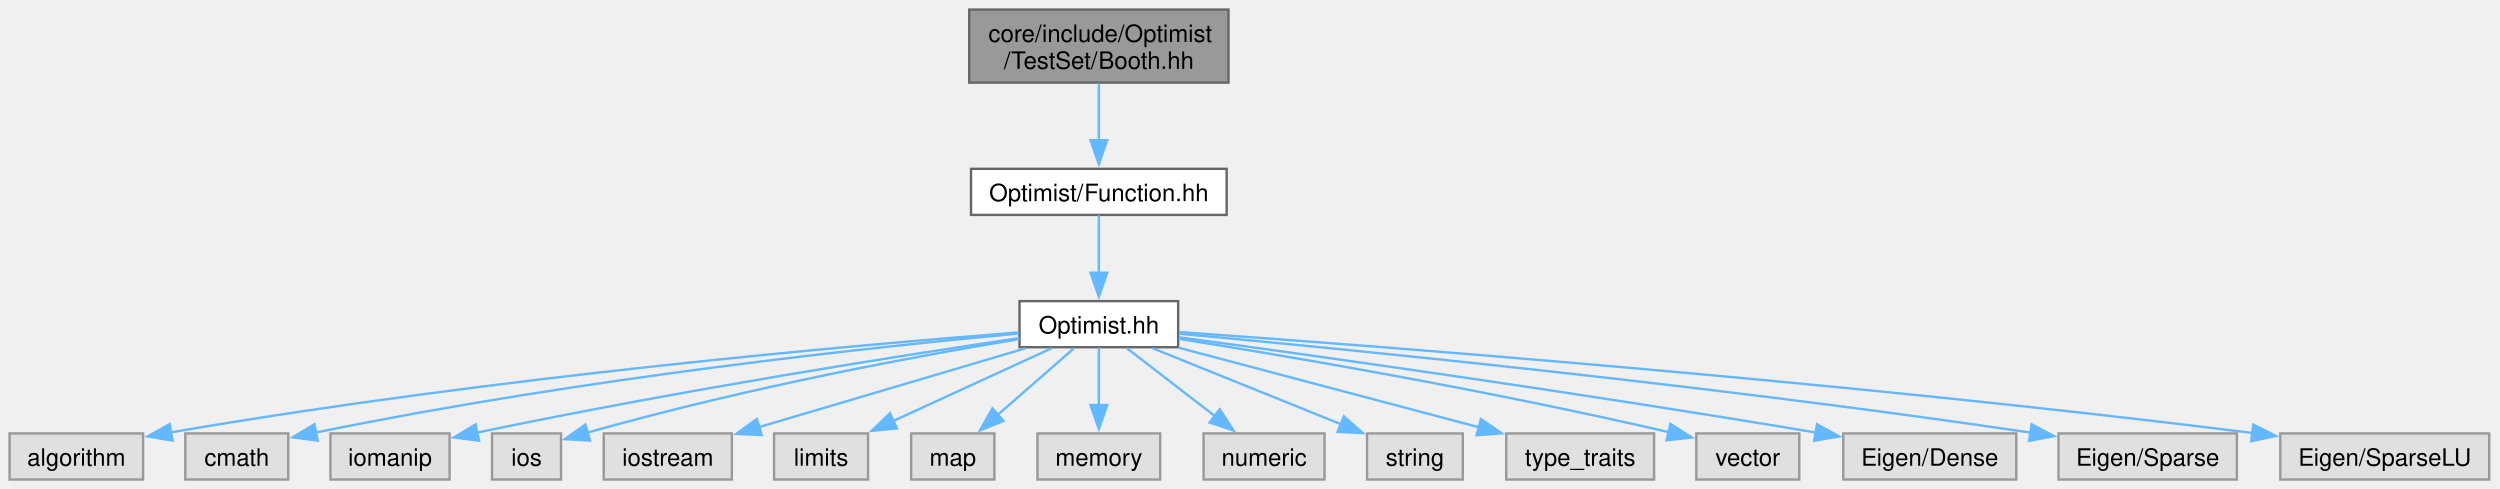
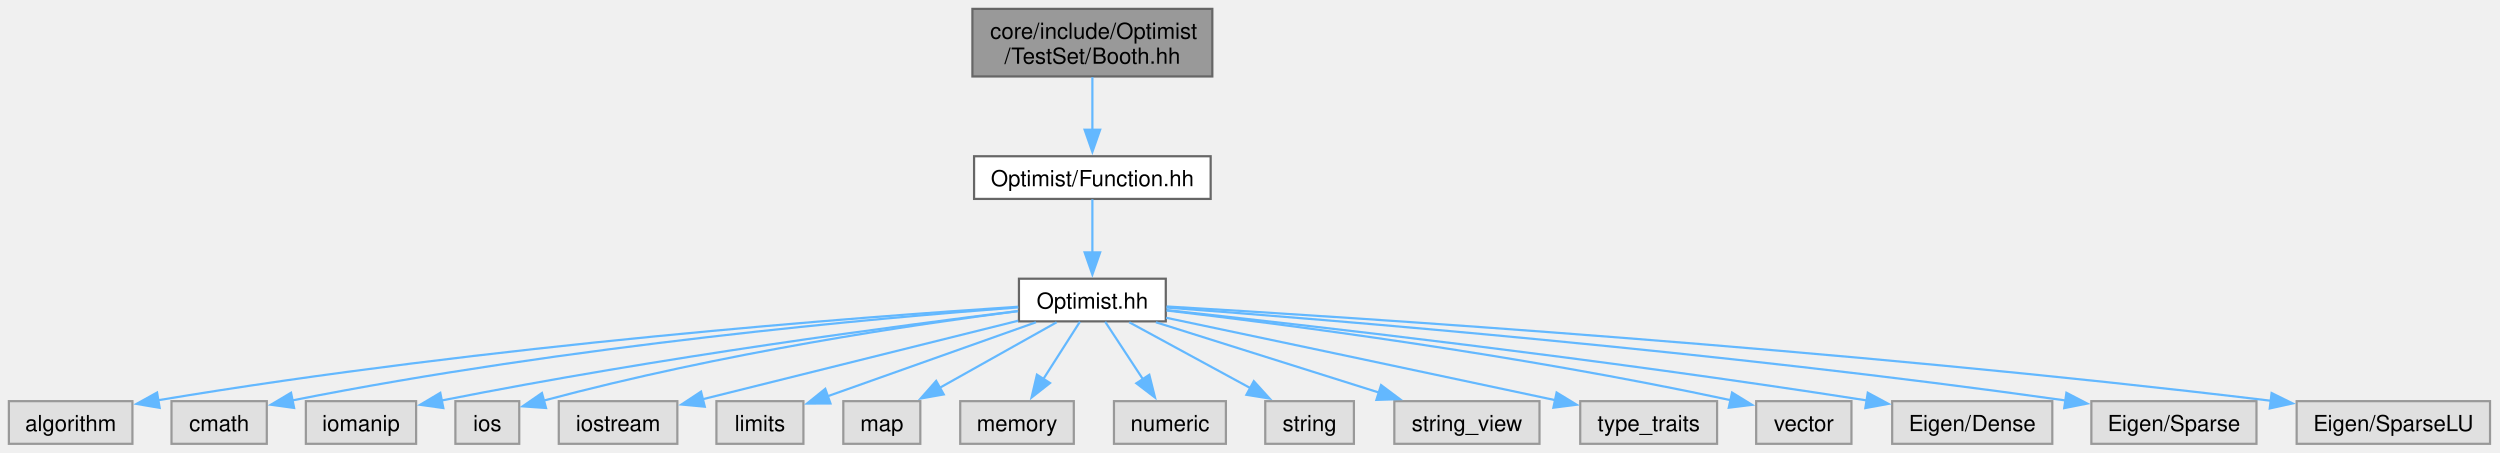
- <svg xmlns="http://www.w3.org/2000/svg" xmlns:xlink="http://www.w3.org/1999/xlink" width="1044pt" height="204pt" viewBox="0.00 0.00 1044.00 204.00">
+ <svg xmlns="http://www.w3.org/2000/svg" xmlns:xlink="http://www.w3.org/1999/xlink" width="1128pt" height="204pt" viewBox="0.00 0.00 1128.00 204.00">
  <g id="graph0" class="graph" transform="scale(1 1) rotate(0) translate(4 200.25)">
    <g id="Node000001" class="node">
      <g id="a_Node000001">
        <a xlink:title=" ">
-           <polygon fill="#999999" stroke="#666666" points="509,-196.25 400.75,-196.25 400.75,-165.75 509,-165.75 509,-196.25" />
-           <text xml:space="preserve" text-anchor="start" x="408.75" y="-182.75" font-family="Helvetica,sans-Serif" font-size="10.00">core/include/Optimist</text>
-           <text xml:space="preserve" text-anchor="middle" x="454.88" y="-171.5" font-family="Helvetica,sans-Serif" font-size="10.00">/TestSet/Booth.hh</text>
+           <polygon fill="#999999" stroke="#666666" points="543,-196.25 434.75,-196.25 434.75,-165.75 543,-165.75 543,-196.25" />
+           <text xml:space="preserve" text-anchor="start" x="442.75" y="-182.75" font-family="Helvetica,sans-Serif" font-size="10.00">core/include/Optimist</text>
+           <text xml:space="preserve" text-anchor="middle" x="488.88" y="-171.5" font-family="Helvetica,sans-Serif" font-size="10.00">/TestSet/Booth.hh</text>
        </a>
      </g>
    </g>
    <g id="Node000002" class="node">
      <g id="a_Node000002">
        <a xlink:href="_function_8hh.html" target="_top" xlink:title=" ">
-           <polygon fill="white" stroke="#666666" points="508.25,-129.75 401.5,-129.75 401.5,-110.5 508.25,-110.5 508.25,-129.75" />
-           <text xml:space="preserve" text-anchor="middle" x="454.88" y="-116.25" font-family="Helvetica,sans-Serif" font-size="10.00">Optimist/Function.hh</text>
+           <polygon fill="white" stroke="#666666" points="542.25,-129.75 435.5,-129.75 435.5,-110.5 542.25,-110.5 542.25,-129.75" />
+           <text xml:space="preserve" text-anchor="middle" x="488.88" y="-116.25" font-family="Helvetica,sans-Serif" font-size="10.00">Optimist/Function.hh</text>
        </a>
      </g>
    </g>
    <g id="edge1_Node000001_Node000002" class="edge">
      <g id="a_edge1_Node000001_Node000002">
        <a xlink:title=" ">
-           <path fill="none" stroke="#63b8ff" d="M454.88,-165.45C454.88,-158.21 454.88,-149.34 454.88,-141.44" />
-           <polygon fill="#63b8ff" stroke="#63b8ff" points="458.38,-141.71 454.88,-131.71 451.38,-141.71 458.38,-141.71" />
+           <path fill="none" stroke="#63b8ff" d="M488.88,-165.45C488.88,-158.21 488.88,-149.34 488.88,-141.44" />
+           <polygon fill="#63b8ff" stroke="#63b8ff" points="492.38,-141.71 488.88,-131.71 485.38,-141.71 492.38,-141.71" />
        </a>
      </g>
    </g>
    <g id="Node000003" class="node">
      <g id="a_Node000003">
        <a xlink:href="_optimist_8hh.html" target="_top" xlink:title=" ">
-           <polygon fill="white" stroke="#666666" points="488,-74.5 421.75,-74.5 421.75,-55.25 488,-55.25 488,-74.5" />
-           <text xml:space="preserve" text-anchor="middle" x="454.88" y="-61" font-family="Helvetica,sans-Serif" font-size="10.00">Optimist.hh</text>
+           <polygon fill="white" stroke="#666666" points="522,-74.5 455.75,-74.5 455.75,-55.25 522,-55.25 522,-74.5" />
+           <text xml:space="preserve" text-anchor="middle" x="488.88" y="-61" font-family="Helvetica,sans-Serif" font-size="10.00">Optimist.hh</text>
        </a>
      </g>
    </g>
    <g id="edge2_Node000002_Node000003" class="edge">
      <g id="a_edge2_Node000002_Node000003">
        <a xlink:title=" ">
-           <path fill="none" stroke="#63b8ff" d="M454.88,-110.33C454.88,-103.82 454.88,-94.67 454.88,-86.37" />
-           <polygon fill="#63b8ff" stroke="#63b8ff" points="458.38,-86.37 454.88,-76.37 451.38,-86.37 458.38,-86.37" />
+           <path fill="none" stroke="#63b8ff" d="M488.88,-110.33C488.88,-103.82 488.88,-94.67 488.88,-86.37" />
+           <polygon fill="#63b8ff" stroke="#63b8ff" points="492.38,-86.37 488.88,-76.37 485.38,-86.37 492.38,-86.37" />
        </a>
      </g>
    </g>
    <g id="Node000004" class="node">
      <g id="a_Node000004">
        <a xlink:title=" ">
          <polygon fill="#e0e0e0" stroke="#999999" points="55.75,-19.25 0,-19.25 0,0 55.75,0 55.75,-19.25" />
          <text xml:space="preserve" text-anchor="middle" x="27.88" y="-5.75" font-family="Helvetica,sans-Serif" font-size="10.00">algorithm</text>
        </a>
      </g>
    </g>
    <g id="edge3_Node000003_Node000004" class="edge">
      <g id="a_edge3_Node000003_Node000004">
        <a xlink:title=" ">
-           <path fill="none" stroke="#63b8ff" d="M421.46,-61.44C355.46,-56.33 203.54,-43.12 67.15,-19.66" />
-           <polygon fill="#63b8ff" stroke="#63b8ff" points="68.05,-16.26 57.6,-17.99 66.85,-23.16 68.05,-16.26" />
+           <path fill="none" stroke="#63b8ff" d="M455.34,-61.85C385.03,-57.28 216.95,-44.69 67.3,-19.66" />
+           <polygon fill="#63b8ff" stroke="#63b8ff" points="68.04,-16.23 57.59,-18.01 66.87,-23.14 68.04,-16.23" />
        </a>
      </g>
    </g>
    <g id="Node000005" class="node">
      <g id="a_Node000005">
        <a xlink:title=" ">
          <polygon fill="#e0e0e0" stroke="#999999" points="116.38,-19.25 73.38,-19.25 73.38,0 116.38,0 116.38,-19.25" />
          <text xml:space="preserve" text-anchor="middle" x="94.88" y="-5.75" font-family="Helvetica,sans-Serif" font-size="10.00">cmath</text>
        </a>
      </g>
    </g>
    <g id="edge4_Node000003_Node000005" class="edge">
      <g id="a_edge4_Node000003_Node000005">
        <a xlink:title=" ">
-           <path fill="none" stroke="#63b8ff" d="M421.34,-60.97C363.33,-55.59 240.35,-42.66 127.93,-19.64" />
-           <polygon fill="#63b8ff" stroke="#63b8ff" points="128.72,-16.23 118.22,-17.62 127.29,-23.08 128.72,-16.23" />
+           <path fill="none" stroke="#63b8ff" d="M455.47,-61.55C392.85,-56.82 253.47,-44.5 127.69,-19.55" />
+           <polygon fill="#63b8ff" stroke="#63b8ff" points="128.71,-16.19 118.21,-17.64 127.32,-23.05 128.71,-16.19" />
        </a>
      </g>
    </g>
    <g id="Node000006" class="node">
      <g id="a_Node000006">
        <a xlink:title=" ">
          <polygon fill="#e0e0e0" stroke="#999999" points="183.75,-19.25 134,-19.25 134,0 183.75,0 183.75,-19.25" />
          <text xml:space="preserve" text-anchor="middle" x="158.88" y="-5.75" font-family="Helvetica,sans-Serif" font-size="10.00">iomanip</text>
        </a>
      </g>
    </g>
    <g id="edge5_Node000003_Node000006" class="edge">
      <g id="a_edge5_Node000003_Node000006">
        <a xlink:title=" ">
-           <path fill="none" stroke="#63b8ff" d="M421.63,-59.08C373.77,-51.99 282.47,-37.77 195.24,-19.61" />
-           <polygon fill="#63b8ff" stroke="#63b8ff" points="196.06,-16.2 185.55,-17.57 194.62,-23.05 196.06,-16.2" />
+           <path fill="none" stroke="#63b8ff" d="M455.39,-59.92C402.33,-53.42 295.46,-39.38 195.3,-19.56" />
+           <polygon fill="#63b8ff" stroke="#63b8ff" points="196.04,-16.14 185.55,-17.61 194.66,-23 196.04,-16.14" />
        </a>
      </g>
    </g>
    <g id="Node000007" class="node">
      <g id="a_Node000007">
        <a xlink:title=" ">
          <polygon fill="#e0e0e0" stroke="#999999" points="230.28,-19.25 201.47,-19.25 201.47,0 230.28,0 230.28,-19.25" />
          <text xml:space="preserve" text-anchor="middle" x="215.88" y="-5.75" font-family="Helvetica,sans-Serif" font-size="10.00">ios</text>
        </a>
      </g>
    </g>
    <g id="edge6_Node000003_Node000007" class="edge">
      <g id="a_edge6_Node000003_Node000007">
        <a xlink:title=" ">
-           <path fill="none" stroke="#63b8ff" d="M421.55,-58.64C380.96,-51.91 310.18,-39.03 241.38,-19.62" />
-           <polygon fill="#63b8ff" stroke="#63b8ff" points="242.39,-16.27 231.82,-16.86 240.46,-22.99 242.39,-16.27" />
+           <path fill="none" stroke="#63b8ff" d="M455.29,-59.86C408.97,-53.89 322.8,-41.27 241.29,-19.5" />
+           <polygon fill="#63b8ff" stroke="#63b8ff" points="242.37,-16.16 231.8,-16.91 240.53,-22.92 242.37,-16.16" />
        </a>
      </g>
    </g>
    <g id="Node000008" class="node">
      <g id="a_Node000008">
        <a xlink:title=" ">
          <polygon fill="#e0e0e0" stroke="#999999" points="301.62,-19.25 248.12,-19.25 248.12,0 301.62,0 301.62,-19.25" />
          <text xml:space="preserve" text-anchor="middle" x="274.88" y="-5.75" font-family="Helvetica,sans-Serif" font-size="10.00">iostream</text>
        </a>
      </g>
    </g>
    <g id="edge7_Node000003_Node000008" class="edge">
      <g id="a_edge7_Node000003_Node000008">
        <a xlink:title=" ">
-           <path fill="none" stroke="#63b8ff" d="M424.34,-54.84C393.52,-45.72 345.86,-31.63 312.68,-21.81" />
-           <polygon fill="#63b8ff" stroke="#63b8ff" points="314.05,-18.57 303.47,-19.08 312.07,-25.28 314.05,-18.57" />
+           <path fill="none" stroke="#63b8ff" d="M455.44,-55.55C416.84,-45.95 353.48,-30.19 313,-20.11" />
+           <polygon fill="#63b8ff" stroke="#63b8ff" points="314,-16.75 303.45,-17.73 312.31,-23.55 314,-16.75" />
        </a>
      </g>
    </g>
    <g id="Node000009" class="node">
      <g id="a_Node000009">
        <a xlink:title=" ">
          <polygon fill="#e0e0e0" stroke="#999999" points="358.5,-19.25 319.25,-19.25 319.25,0 358.5,0 358.5,-19.25" />
          <text xml:space="preserve" text-anchor="middle" x="338.88" y="-5.75" font-family="Helvetica,sans-Serif" font-size="10.00">limits</text>
        </a>
      </g>
    </g>
    <g id="edge8_Node000003_Node000009" class="edge">
      <g id="a_edge8_Node000003_Node000009">
        <a xlink:title=" ">
-           <path fill="none" stroke="#63b8ff" d="M435.2,-54.84C417.03,-46.5 389.79,-34 368.91,-24.41" />
-           <polygon fill="#63b8ff" stroke="#63b8ff" points="370.57,-21.33 360.02,-20.33 367.65,-27.69 370.57,-21.33" />
+           <path fill="none" stroke="#63b8ff" d="M463.43,-54.84C437.42,-45.61 397.03,-31.27 369.34,-21.44" />
+           <polygon fill="#63b8ff" stroke="#63b8ff" points="370.71,-18.21 360.11,-18.16 368.36,-24.81 370.71,-18.21" />
        </a>
      </g>
    </g>
    <g id="Node000010" class="node">
      <g id="a_Node000010">
        <a xlink:title=" ">
          <polygon fill="#e0e0e0" stroke="#999999" points="411.25,-19.25 376.5,-19.25 376.5,0 411.25,0 411.25,-19.25" />
          <text xml:space="preserve" text-anchor="middle" x="393.88" y="-5.75" font-family="Helvetica,sans-Serif" font-size="10.00">map</text>
        </a>
      </g>
    </g>
    <g id="edge9_Node000003_Node000010" class="edge">
      <g id="a_edge9_Node000003_Node000010">
        <a xlink:title=" ">
-           <path fill="none" stroke="#63b8ff" d="M444.53,-54.84C435.8,-47.22 423.09,-36.12 412.58,-26.95" />
-           <polygon fill="#63b8ff" stroke="#63b8ff" points="415.05,-24.46 405.21,-20.52 410.44,-29.73 415.05,-24.46" />
+           <path fill="none" stroke="#63b8ff" d="M472.76,-54.84C458.29,-46.73 436.8,-34.68 419.89,-25.21" />
+           <polygon fill="#63b8ff" stroke="#63b8ff" points="421.82,-22.28 411.39,-20.44 418.4,-28.39 421.82,-22.28" />
        </a>
      </g>
    </g>
    <g id="Node000011" class="node">
      <g id="a_Node000011">
        <a xlink:title=" ">
          <polygon fill="#e0e0e0" stroke="#999999" points="480.5,-19.25 429.25,-19.25 429.25,0 480.5,0 480.5,-19.25" />
          <text xml:space="preserve" text-anchor="middle" x="454.88" y="-5.75" font-family="Helvetica,sans-Serif" font-size="10.00">memory</text>
        </a>
      </g>
    </g>
    <g id="edge10_Node000003_Node000011" class="edge">
      <g id="a_edge10_Node000003_Node000011">
        <a xlink:title=" ">
-           <path fill="none" stroke="#63b8ff" d="M454.88,-55.08C454.88,-48.57 454.88,-39.42 454.88,-31.12" />
-           <polygon fill="#63b8ff" stroke="#63b8ff" points="458.38,-31.12 454.88,-21.12 451.38,-31.12 458.38,-31.12" />
+           <path fill="none" stroke="#63b8ff" d="M483.26,-55.08C478.76,-48.03 472.29,-37.9 466.66,-29.08" />
+           <polygon fill="#63b8ff" stroke="#63b8ff" points="469.76,-27.43 461.43,-20.88 463.86,-31.2 469.76,-27.43" />
        </a>
      </g>
    </g>
    <g id="Node000012" class="node">
      <g id="a_Node000012">
        <a xlink:title=" ">
          <polygon fill="#e0e0e0" stroke="#999999" points="549.12,-19.25 498.62,-19.25 498.62,0 549.12,0 549.12,-19.25" />
          <text xml:space="preserve" text-anchor="middle" x="523.88" y="-5.75" font-family="Helvetica,sans-Serif" font-size="10.00">numeric</text>
        </a>
      </g>
    </g>
    <g id="edge11_Node000003_Node000012" class="edge">
      <g id="a_edge11_Node000003_Node000012">
        <a xlink:title=" ">
-           <path fill="none" stroke="#63b8ff" d="M466.58,-54.84C476.65,-47.07 491.42,-35.67 503.44,-26.4" />
-           <polygon fill="#63b8ff" stroke="#63b8ff" points="505.37,-29.33 511.14,-20.45 501.09,-23.79 505.37,-29.33" />
+           <path fill="none" stroke="#63b8ff" d="M494.65,-55.08C499.29,-48.03 505.95,-37.9 511.74,-29.08" />
+           <polygon fill="#63b8ff" stroke="#63b8ff" points="514.57,-31.15 517.14,-20.87 508.72,-27.31 514.57,-31.15" />
        </a>
      </g>
    </g>
    <g id="Node000013" class="node">
      <g id="a_Node000013">
        <a xlink:title=" ">
          <polygon fill="#e0e0e0" stroke="#999999" points="606.88,-19.25 566.88,-19.25 566.88,0 606.88,0 606.88,-19.25" />
          <text xml:space="preserve" text-anchor="middle" x="586.88" y="-5.75" font-family="Helvetica,sans-Serif" font-size="10.00">string</text>
        </a>
      </g>
    </g>
    <g id="edge12_Node000003_Node000013" class="edge">
      <g id="a_edge12_Node000003_Node000013">
        <a xlink:title=" ">
-           <path fill="none" stroke="#63b8ff" d="M477.27,-54.84C498.95,-46.09 532.01,-32.76 556.15,-23.02" />
-           <polygon fill="#63b8ff" stroke="#63b8ff" points="557.18,-26.38 565.14,-19.39 554.56,-19.89 557.18,-26.38" />
+           <path fill="none" stroke="#63b8ff" d="M505.5,-54.84C520.56,-46.66 543.02,-34.46 560.53,-24.94" />
+           <polygon fill="#63b8ff" stroke="#63b8ff" points="561.72,-28.27 568.84,-20.43 558.38,-22.12 561.72,-28.27" />
        </a>
      </g>
    </g>
    <g id="Node000014" class="node">
      <g id="a_Node000014">
        <a xlink:title=" ">
-           <polygon fill="#e0e0e0" stroke="#999999" points="686.75,-19.25 625,-19.25 625,0 686.75,0 686.75,-19.25" />
-           <text xml:space="preserve" text-anchor="middle" x="655.88" y="-5.75" font-family="Helvetica,sans-Serif" font-size="10.00">type_traits</text>
+           <polygon fill="#e0e0e0" stroke="#999999" points="690.62,-19.25 625.12,-19.25 625.12,0 690.62,0 690.62,-19.25" />
+           <text xml:space="preserve" text-anchor="middle" x="657.88" y="-5.75" font-family="Helvetica,sans-Serif" font-size="10.00">string_view</text>
        </a>
      </g>
    </g>
    <g id="edge13_Node000003_Node000014" class="edge">
      <g id="a_edge13_Node000003_Node000014">
        <a xlink:title=" ">
-           <path fill="none" stroke="#63b8ff" d="M488.07,-55.08C522.42,-45.98 576.2,-31.73 613.59,-21.83" />
-           <polygon fill="#63b8ff" stroke="#63b8ff" points="614.39,-25.24 623.16,-19.29 612.59,-18.47 614.39,-25.24" />
+           <path fill="none" stroke="#63b8ff" d="M517.54,-54.84C545.22,-46.12 587.36,-32.84 618.25,-23.11" />
+           <polygon fill="#63b8ff" stroke="#63b8ff" points="619.14,-26.5 627.62,-20.16 617.03,-19.82 619.14,-26.5" />
        </a>
      </g>
    </g>
    <g id="Node000015" class="node">
      <g id="a_Node000015">
        <a xlink:title=" ">
-           <polygon fill="#e0e0e0" stroke="#999999" points="747.38,-19.25 704.38,-19.25 704.38,0 747.38,0 747.38,-19.25" />
-           <text xml:space="preserve" text-anchor="middle" x="725.88" y="-5.75" font-family="Helvetica,sans-Serif" font-size="10.00">vector</text>
+           <polygon fill="#e0e0e0" stroke="#999999" points="770.75,-19.25 709,-19.25 709,0 770.75,0 770.75,-19.25" />
+           <text xml:space="preserve" text-anchor="middle" x="739.88" y="-5.75" font-family="Helvetica,sans-Serif" font-size="10.00">type_traits</text>
        </a>
      </g>
    </g>
    <g id="edge14_Node000003_Node000015" class="edge">
      <g id="a_edge14_Node000003_Node000015">
        <a xlink:title=" ">
-           <path fill="none" stroke="#63b8ff" d="M488.22,-58.75C532.83,-51.67 614.59,-37.89 692.95,-19.77" />
-           <polygon fill="#63b8ff" stroke="#63b8ff" points="693.57,-23.22 702.51,-17.53 691.98,-16.4 693.57,-23.22" />
+           <path fill="none" stroke="#63b8ff" d="M522.14,-56.88C561.61,-48.58 629.71,-34.21 697.92,-19.66" />
+           <polygon fill="#63b8ff" stroke="#63b8ff" points="698.34,-23.15 707.39,-17.64 696.88,-16.3 698.34,-23.15" />
        </a>
      </g>
    </g>
    <g id="Node000016" class="node">
      <g id="a_Node000016">
        <a xlink:title=" ">
-           <polygon fill="#e0e0e0" stroke="#999999" points="838,-19.25 765.75,-19.25 765.75,0 838,0 838,-19.25" />
-           <text xml:space="preserve" text-anchor="middle" x="801.88" y="-5.75" font-family="Helvetica,sans-Serif" font-size="10.00">Eigen/Dense</text>
+           <polygon fill="#e0e0e0" stroke="#999999" points="831.38,-19.25 788.38,-19.25 788.38,0 831.38,0 831.38,-19.25" />
+           <text xml:space="preserve" text-anchor="middle" x="809.88" y="-5.75" font-family="Helvetica,sans-Serif" font-size="10.00">vector</text>
        </a>
      </g>
    </g>
    <g id="edge15_Node000003_Node000016" class="edge">
      <g id="a_edge15_Node000003_Node000016">
        <a xlink:title=" ">
-           <path fill="none" stroke="#63b8ff" d="M488.47,-59.39C542.34,-52.09 651.64,-36.86 754.35,-19.62" />
-           <polygon fill="#63b8ff" stroke="#63b8ff" points="754.78,-23.09 764.06,-17.98 753.61,-16.19 754.78,-23.09" />
+           <path fill="none" stroke="#63b8ff" d="M522.3,-60.16C574.66,-54.03 679.37,-40.57 776.78,-19.71" />
+           <polygon fill="#63b8ff" stroke="#63b8ff" points="777.5,-23.13 786.52,-17.59 776.01,-16.29 777.5,-23.13" />
        </a>
      </g>
    </g>
    <g id="Node000017" class="node">
      <g id="a_Node000017">
        <a xlink:title=" ">
-           <polygon fill="#e0e0e0" stroke="#999999" points="930.12,-19.25 855.62,-19.25 855.62,0 930.12,0 930.12,-19.25" />
-           <text xml:space="preserve" text-anchor="middle" x="892.88" y="-5.75" font-family="Helvetica,sans-Serif" font-size="10.00">Eigen/Sparse</text>
+           <polygon fill="#e0e0e0" stroke="#999999" points="922,-19.25 849.75,-19.25 849.75,0 922,0 922,-19.25" />
+           <text xml:space="preserve" text-anchor="middle" x="885.88" y="-5.75" font-family="Helvetica,sans-Serif" font-size="10.00">Eigen/Dense</text>
        </a>
      </g>
    </g>
    <g id="edge16_Node000003_Node000017" class="edge">
      <g id="a_edge16_Node000003_Node000017">
        <a xlink:title=" ">
-           <path fill="none" stroke="#63b8ff" d="M488.28,-60.89C554.29,-54.82 706.33,-39.96 844.1,-19.57" />
-           <polygon fill="#63b8ff" stroke="#63b8ff" points="844.39,-23.07 853.76,-18.13 843.35,-16.15 844.39,-23.07" />
+           <path fill="none" stroke="#63b8ff" d="M522.46,-60.33C583.36,-53.76 716.29,-38.7 838.52,-19.54" />
+           <polygon fill="#63b8ff" stroke="#63b8ff" points="838.74,-23.05 848.07,-18.03 837.64,-16.13 838.74,-23.05" />
        </a>
      </g>
    </g>
    <g id="Node000018" class="node">
      <g id="a_Node000018">
        <a xlink:title=" ">
-           <polygon fill="#e0e0e0" stroke="#999999" points="1035.5,-19.25 948.25,-19.25 948.25,0 1035.5,0 1035.5,-19.25" />
-           <text xml:space="preserve" text-anchor="middle" x="991.88" y="-5.75" font-family="Helvetica,sans-Serif" font-size="10.00">Eigen/SparseLU</text>
+           <polygon fill="#e0e0e0" stroke="#999999" points="1014.12,-19.25 939.62,-19.25 939.62,0 1014.12,0 1014.12,-19.25" />
+           <text xml:space="preserve" text-anchor="middle" x="976.88" y="-5.75" font-family="Helvetica,sans-Serif" font-size="10.00">Eigen/Sparse</text>
        </a>
      </g>
    </g>
    <g id="edge17_Node000003_Node000018" class="edge">
      <g id="a_edge17_Node000003_Node000018">
        <a xlink:title=" ">
-           <path fill="none" stroke="#63b8ff" d="M488.41,-61.59C565.55,-56.16 761.73,-41.36 936.72,-19.43" />
-           <polygon fill="#63b8ff" stroke="#63b8ff" points="936.97,-22.93 946.45,-18.2 936.09,-15.99 936.97,-22.93" />
+           <path fill="none" stroke="#63b8ff" d="M522.26,-61.48C594.41,-56.08 770.45,-41.81 927.96,-19.56" />
+           <polygon fill="#63b8ff" stroke="#63b8ff" points="928.36,-23.04 937.76,-18.16 927.37,-16.11 928.36,-23.04" />
+         </a>
+       </g>
+     </g>
+     <g id="Node000019" class="node">
+       <g id="a_Node000019">
+         <a xlink:title=" ">
+           <polygon fill="#e0e0e0" stroke="#999999" points="1119.5,-19.25 1032.25,-19.25 1032.25,0 1119.5,0 1119.5,-19.25" />
+           <text xml:space="preserve" text-anchor="middle" x="1075.88" y="-5.75" font-family="Helvetica,sans-Serif" font-size="10.00">Eigen/SparseLU</text>
+         </a>
+       </g>
+     </g>
+     <g id="edge18_Node000003_Node000019" class="edge">
+       <g id="a_edge18_Node000003_Node000019">
+         <a xlink:title=" ">
+           <path fill="none" stroke="#63b8ff" d="M522.4,-61.98C605.09,-57.13 825.66,-42.99 1020.63,-19.43" />
+           <polygon fill="#63b8ff" stroke="#63b8ff" points="1020.95,-22.91 1030.45,-18.23 1020.1,-15.96 1020.95,-22.91" />
        </a>
      </g>
    </g>
  </g>
</svg>
